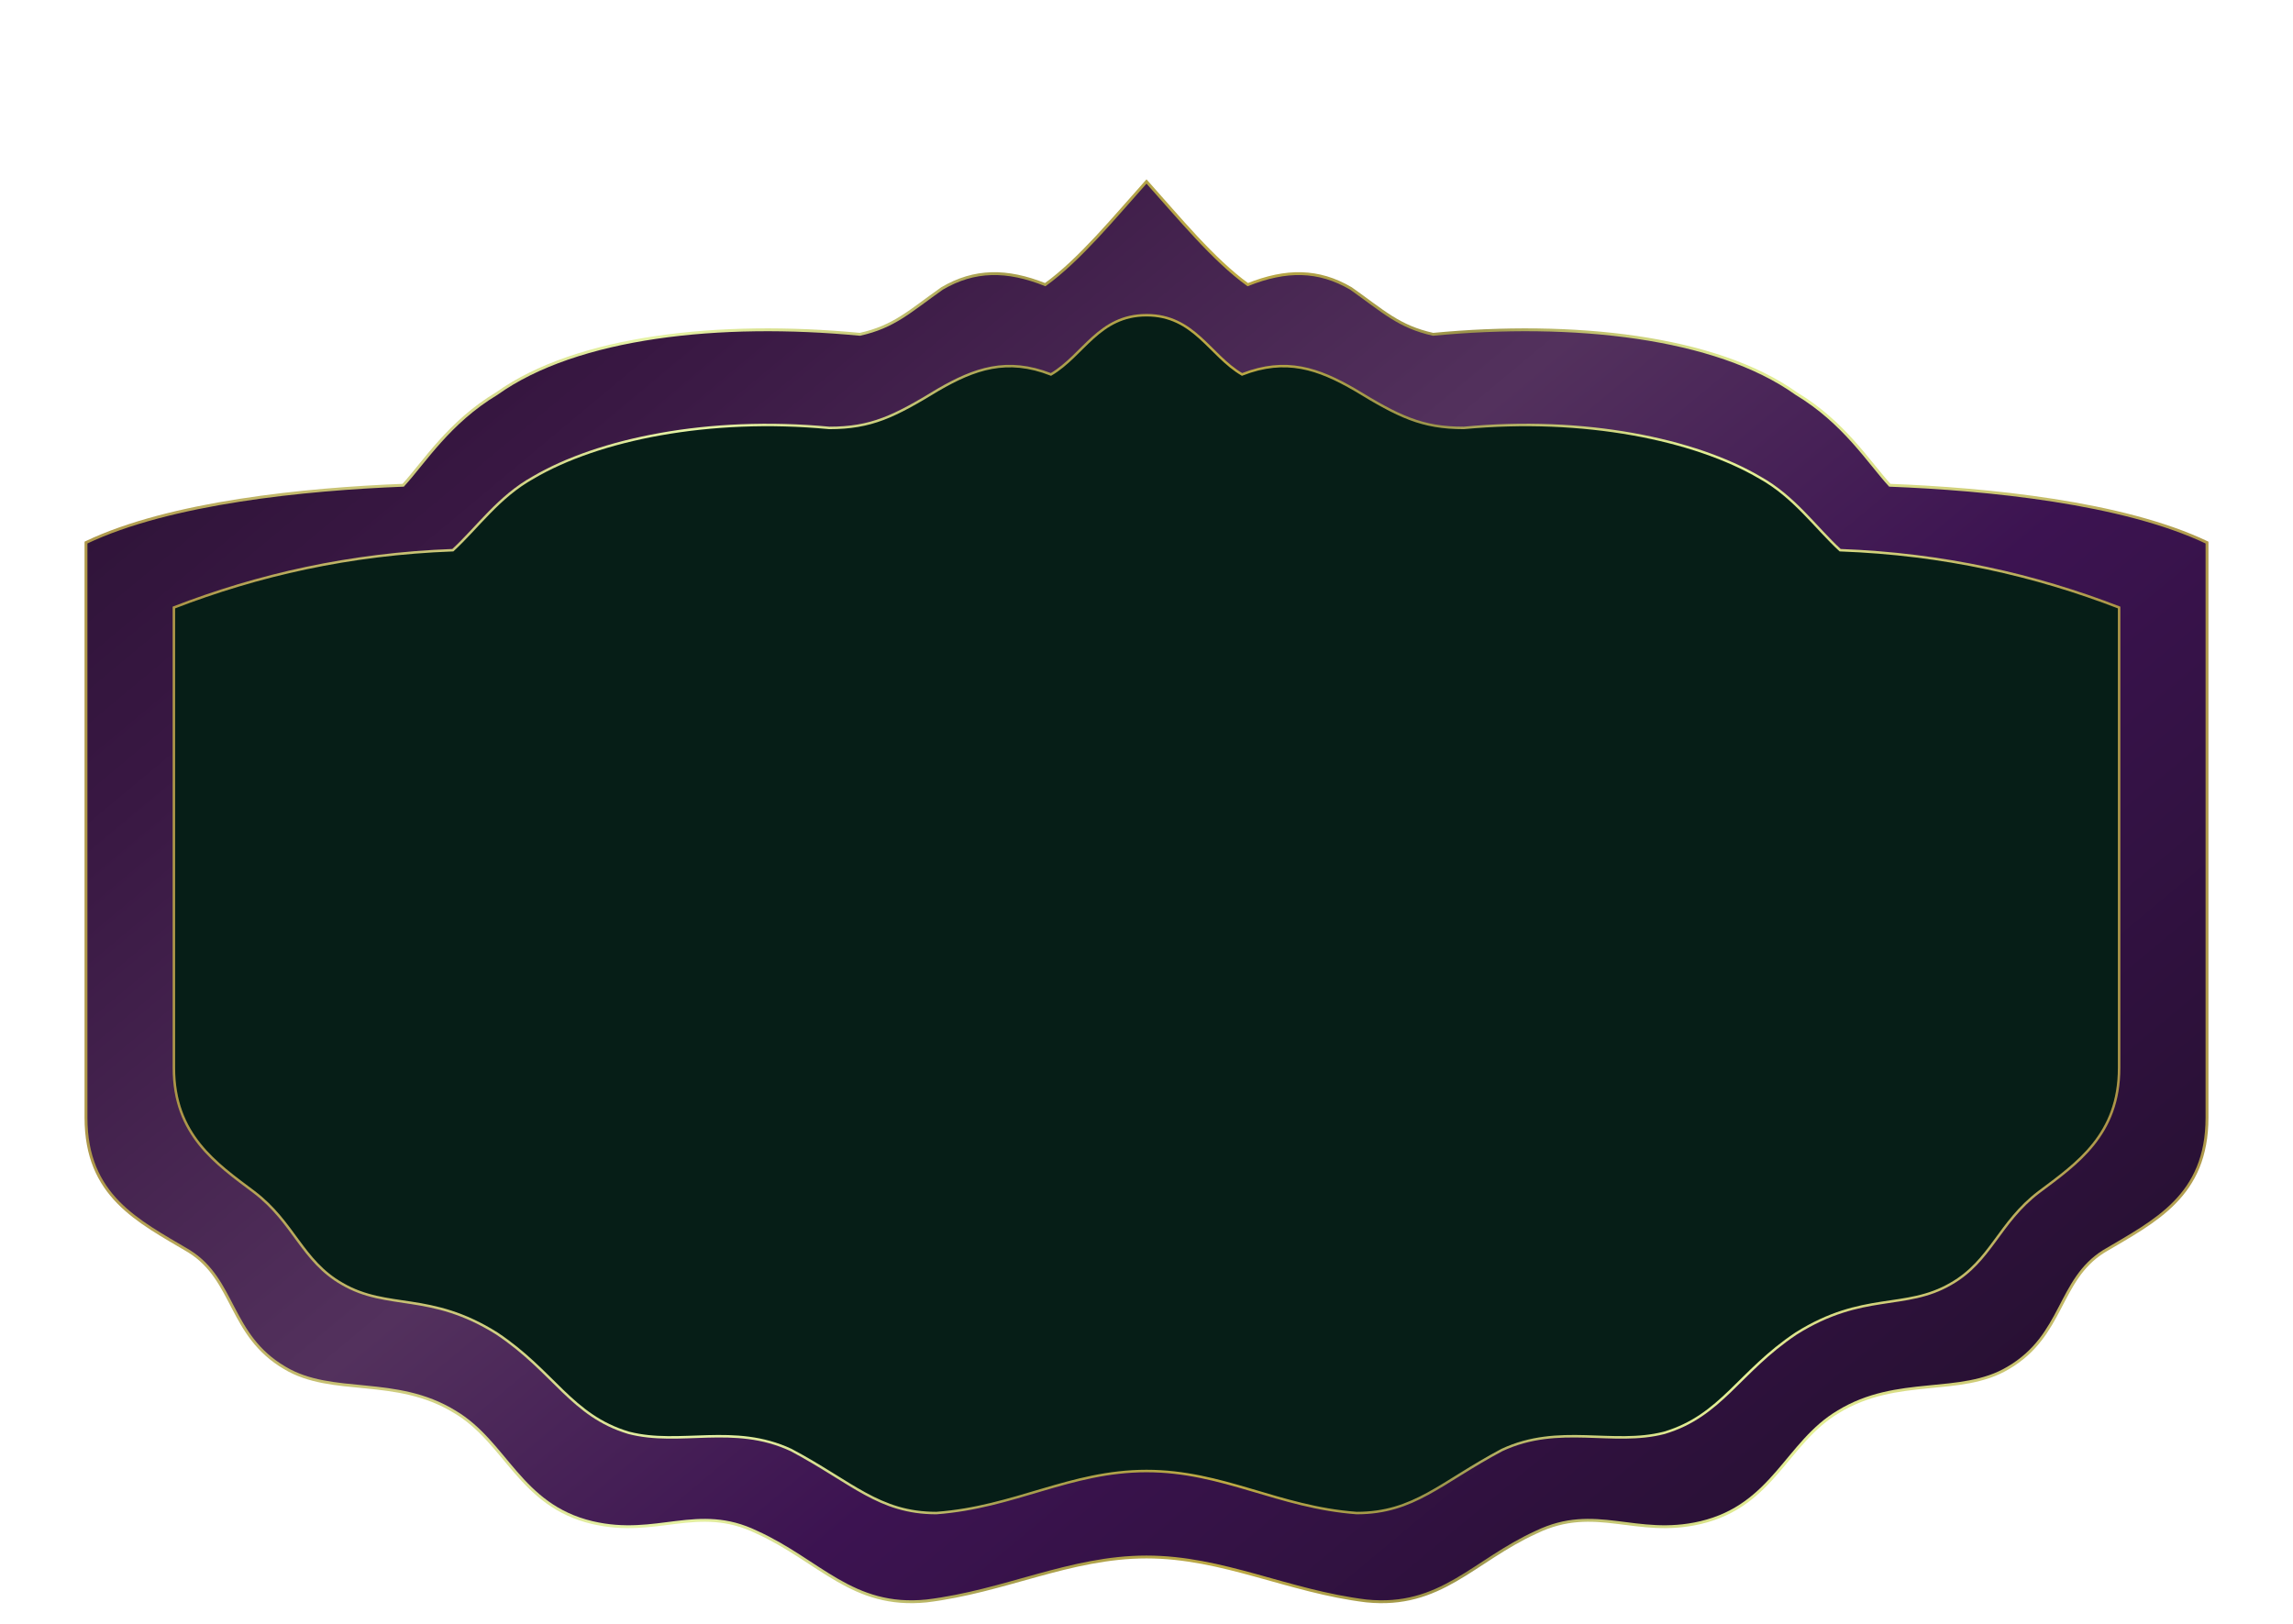
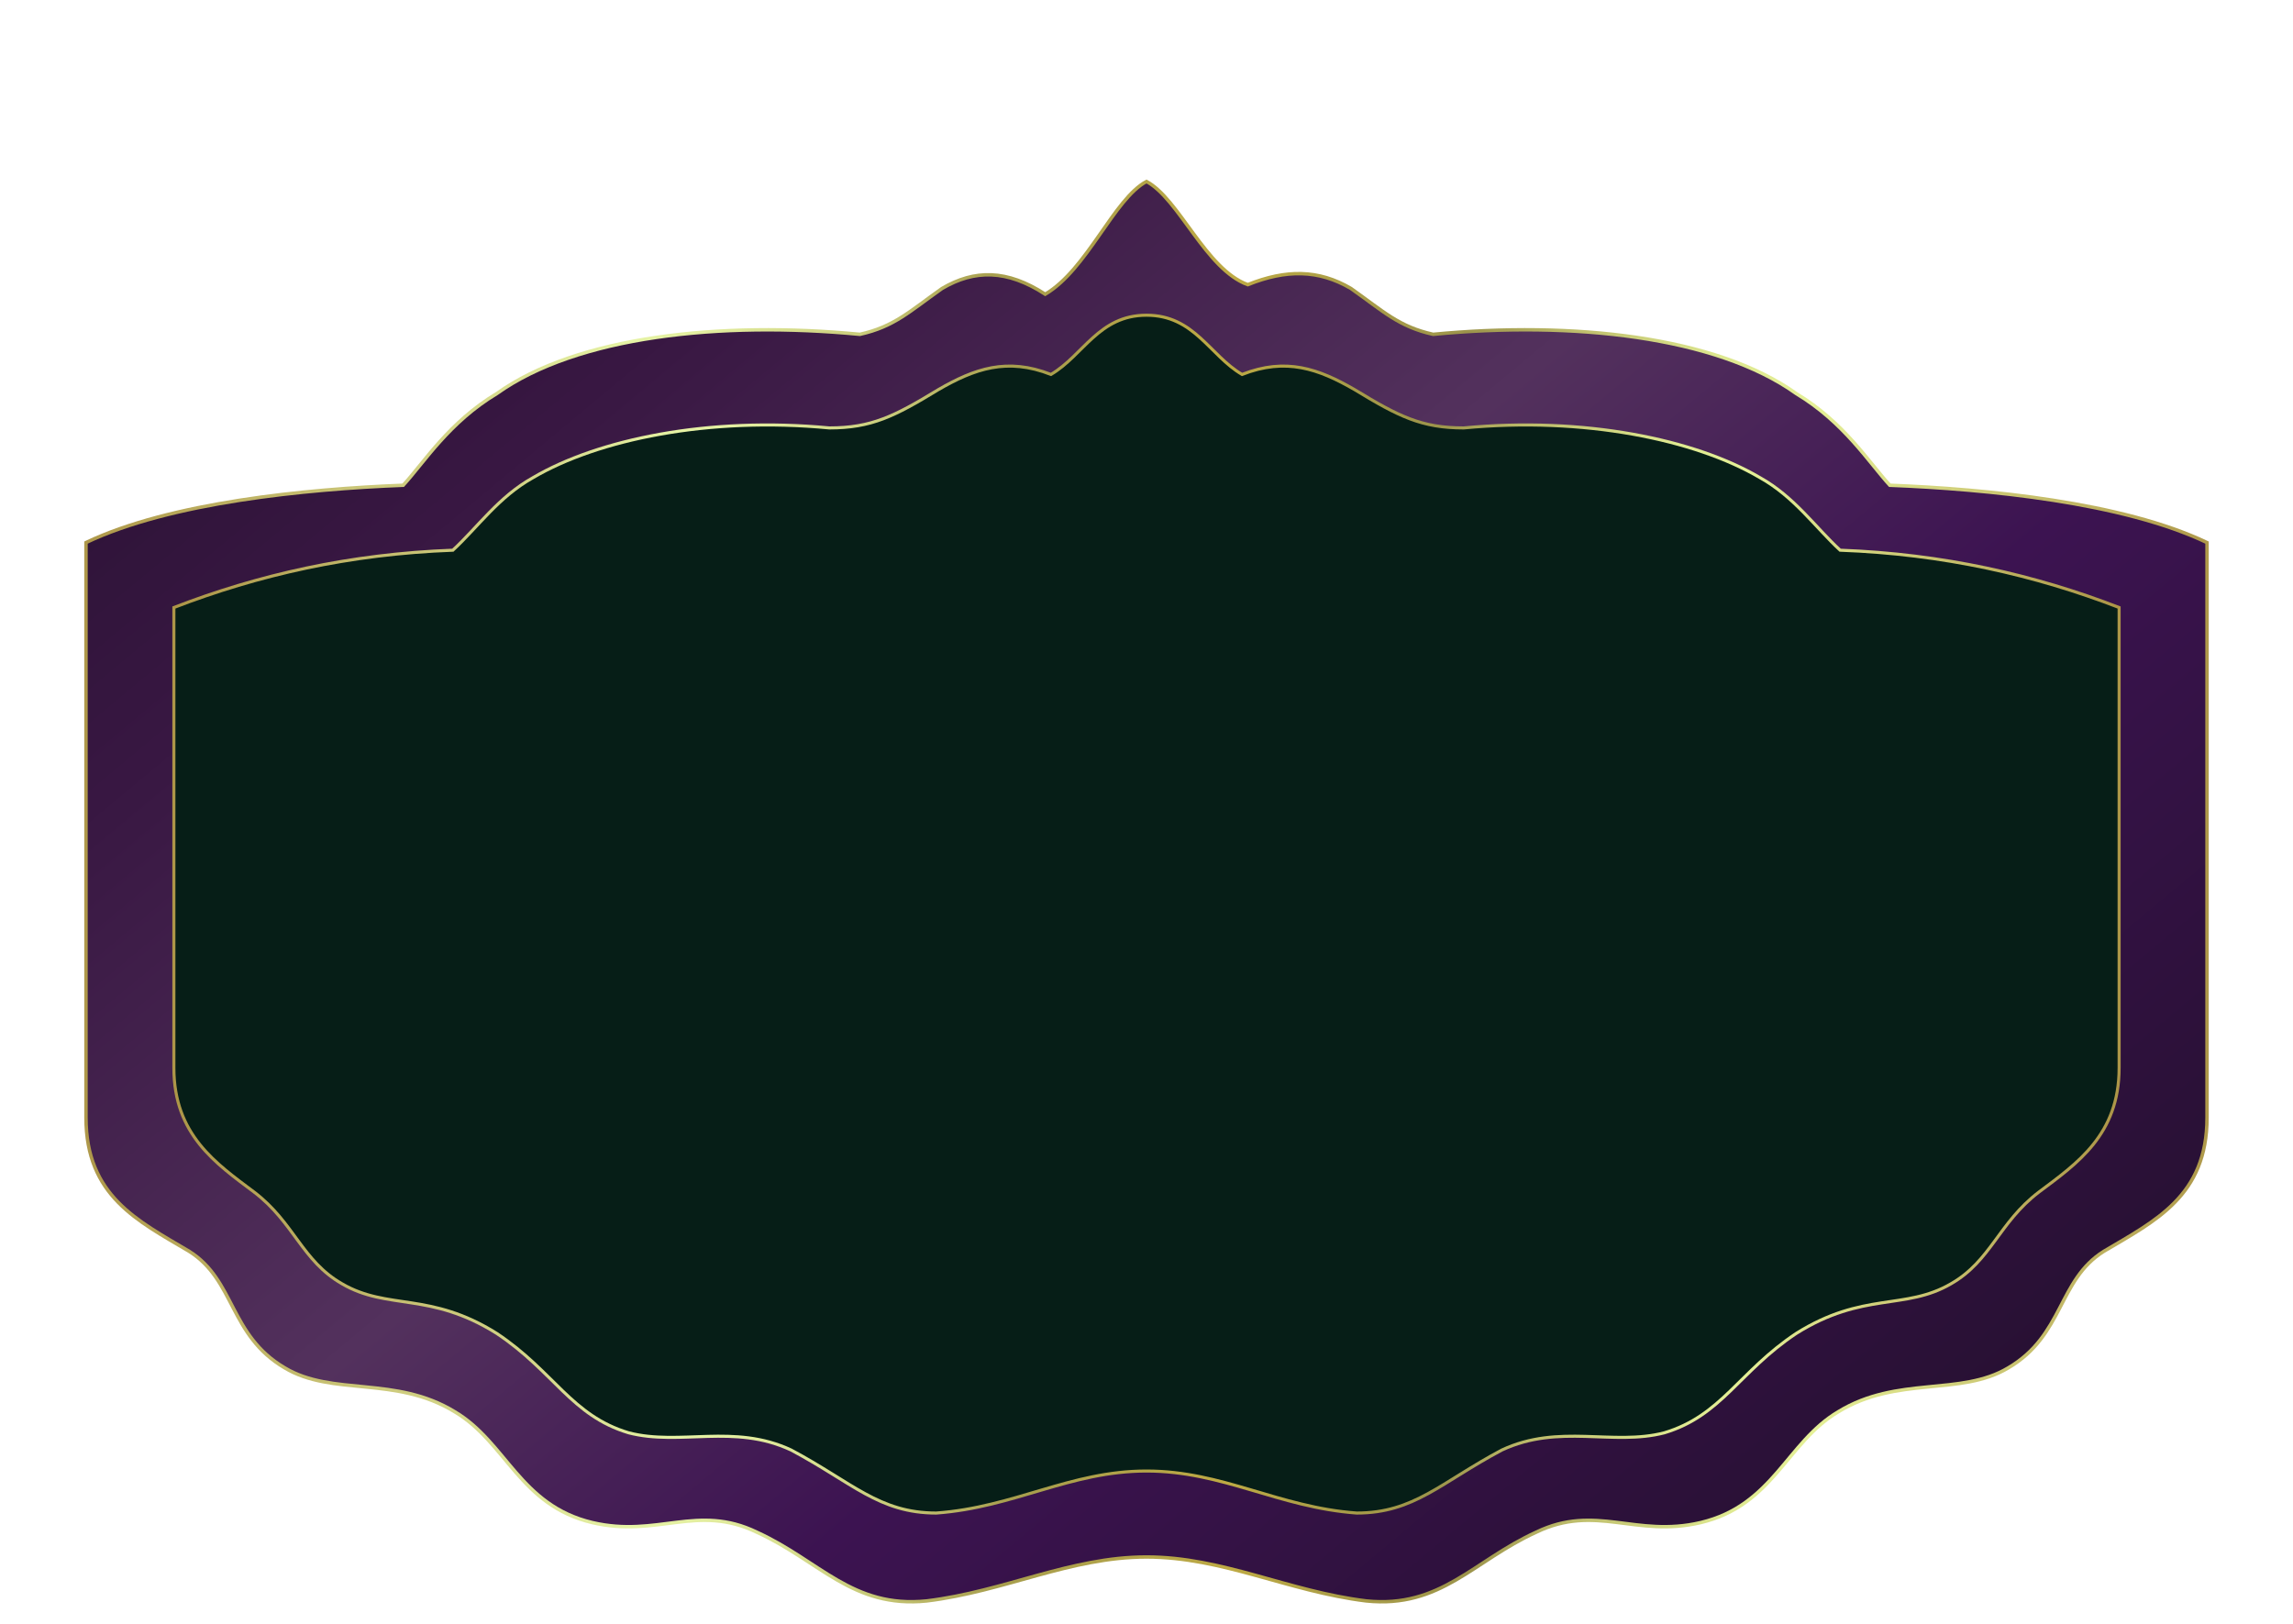
<svg xmlns="http://www.w3.org/2000/svg" viewBox="0 0 1200 850" role="img" aria-label="Kamuela ornamental portal">
  <defs>
    <linearGradient id="plum" x1="0" y1="0" x2="1" y2=".8">
      <stop stop-color="#25102F" />
      <stop offset=".22" stop-color="#381742" />
      <stop offset=".48" stop-color="#53315D" />
      <stop offset=".68" stop-color="#3C1351" />
      <stop offset="1" stop-color="#25102F" />
    </linearGradient>
    <linearGradient id="gold" x1="0" y1="0" x2="1" y2="0">
      <stop stop-color="#AD9648" />
      <stop offset=".26" stop-color="#E6F3A5" />
      <stop offset=".29" stop-color="#E3EEA0" />
      <stop offset=".33" stop-color="#D9E091" />
      <stop offset=".37" stop-color="#C8CA79" />
      <stop offset=".41" stop-color="#B2AB5B" />
      <stop offset=".43" stop-color="#A79E4E" />
      <stop offset=".49" stop-color="#B2A349" />
      <stop offset=".54" stop-color="#BEAA44" />
      <stop offset=".59" stop-color="#AB9E48" />
      <stop offset=".65" stop-color="#9C944B" />
      <stop offset=".68" stop-color="#B2AE60" />
      <stop offset=".73" stop-color="#CDD17C" />
      <stop offset=".77" stop-color="#DEE890" />
      <stop offset=".81" stop-color="#E5F097" />
      <stop offset="1" stop-color="#AD9648" />
    </linearGradient>
  </defs>
-   <path id="outer" d="M600 95 C583 114 565 136 547 149 C527 141 510 141 493 151 C476 163 468 171 450 175 C377 168 302 176 260 206 C235 221 222 242 211 254 C160 256 89 263 45 284 L45 585 C45 626 72 639 99 655 C123 670 120 699 149 716 C174 731 207 720 238 739 C265 755 272 788 310 797 C344 805 365 787 396 802 C429 817 446 842 485 838 C526 833 560 815 600 815 C640 815 674 833 715 838 C754 842 771 817 804 802 C835 787 856 805 890 797 C928 788 935 755 962 739 C993 720 1026 731 1051 716 C1080 699 1077 670 1101 655 C1128 639 1155 626 1155 585 L1155 284 C1111 263 1040 256 989 254 C978 242 965 221 940 206 C898 176 823 168 750 175 C732 171 724 163 707 151 C690 141 673 141 653 149 C635 136 617 114 600 95 Z" fill="url(#plum)" stroke="url(#gold)" stroke-width="1.5" />
-   <path id="portal-opening" d="M600 165 C575 165 567 186 550 196 C527 187 510 193 491 204 C468 218 456 224 434 224 C371 218 313 230 279 250 C261 260 250 276 237 288 C183 290 135 301 91 318 L91 559 C91 594 113 609 133 624 C154 640 158 660 179 672 C203 686 225 676 260 698 C290 718 299 741 329 750 C356 757 384 745 414 759 C446 776 460 792 490 792 C531 789 560 770 600 770 C640 770 669 789 710 792 C740 792 754 776 786 759 C816 745 844 757 871 750 C901 741 910 718 940 698 C975 676 997 686 1021 672 C1042 660 1046 640 1067 624 C1087 609 1109 594 1109 559 L1109 318 C1065 301 1017 290 963 288 C950 276 939 260 921 250 C887 230 829 218 766 224 C744 224 732 218 709 204 C690 193 673 187 650 196 C633 186 625 165 600 165 Z" fill="#061e17" stroke="url(#gold)" stroke-width="1.3" />
+   <path id="outer" d="M600 95 C583 104 569 141 547 154 C527 141 510 141 493 151 C476 163 468 171 450 175 C377 168 302 176 260 206 C235 221 222 242 211 254 C160 256 89 263 45 284 L45 585 C45 626 72 639 99 655 C123 670 120 699 149 716 C174 731 207 720 238 739 C265 755 272 788 310 797 C344 805 365 787 396 802 C429 817 446 842 485 838 C526 833 560 815 600 815 C640 815 674 833 715 838 C754 842 771 817 804 802 C835 787 856 805 890 797 C928 788 935 755 962 739 C993 720 1026 731 1051 716 C1080 699 1077 670 1101 655 C1128 639 1155 626 1155 585 L1155 284 C1111 263 1040 256 989 254 C978 242 965 221 940 206 C898 176 823 168 750 175 C732 171 724 163 707 151 C690 141 673 141 653 149 C631 141 617 104 600 95 Z" fill="url(#plum)" stroke="url(#gold)" stroke-width="1.8" />
+   <path id="portal-opening" d="M600 165 C575 165 567 186 550 196 C527 187 510 193 491 204 C468 218 456 224 434 224 C371 218 313 230 279 250 C261 260 250 276 237 288 C183 290 135 301 91 318 L91 559 C91 594 113 609 133 624 C154 640 158 660 179 672 C203 686 225 676 260 698 C290 718 299 741 329 750 C356 757 384 745 414 759 C446 776 460 792 490 792 C531 789 560 770 600 770 C640 770 669 789 710 792 C740 792 754 776 786 759 C816 745 844 757 871 750 C901 741 910 718 940 698 C975 676 997 686 1021 672 C1042 660 1046 640 1067 624 C1087 609 1109 594 1109 559 L1109 318 C1065 301 1017 290 963 288 C950 276 939 260 921 250 C887 230 829 218 766 224 C744 224 732 218 709 204 C690 193 673 187 650 196 C633 186 625 165 600 165 Z" fill="#061e17" stroke="url(#gold)" stroke-width="1.6" />
</svg>
